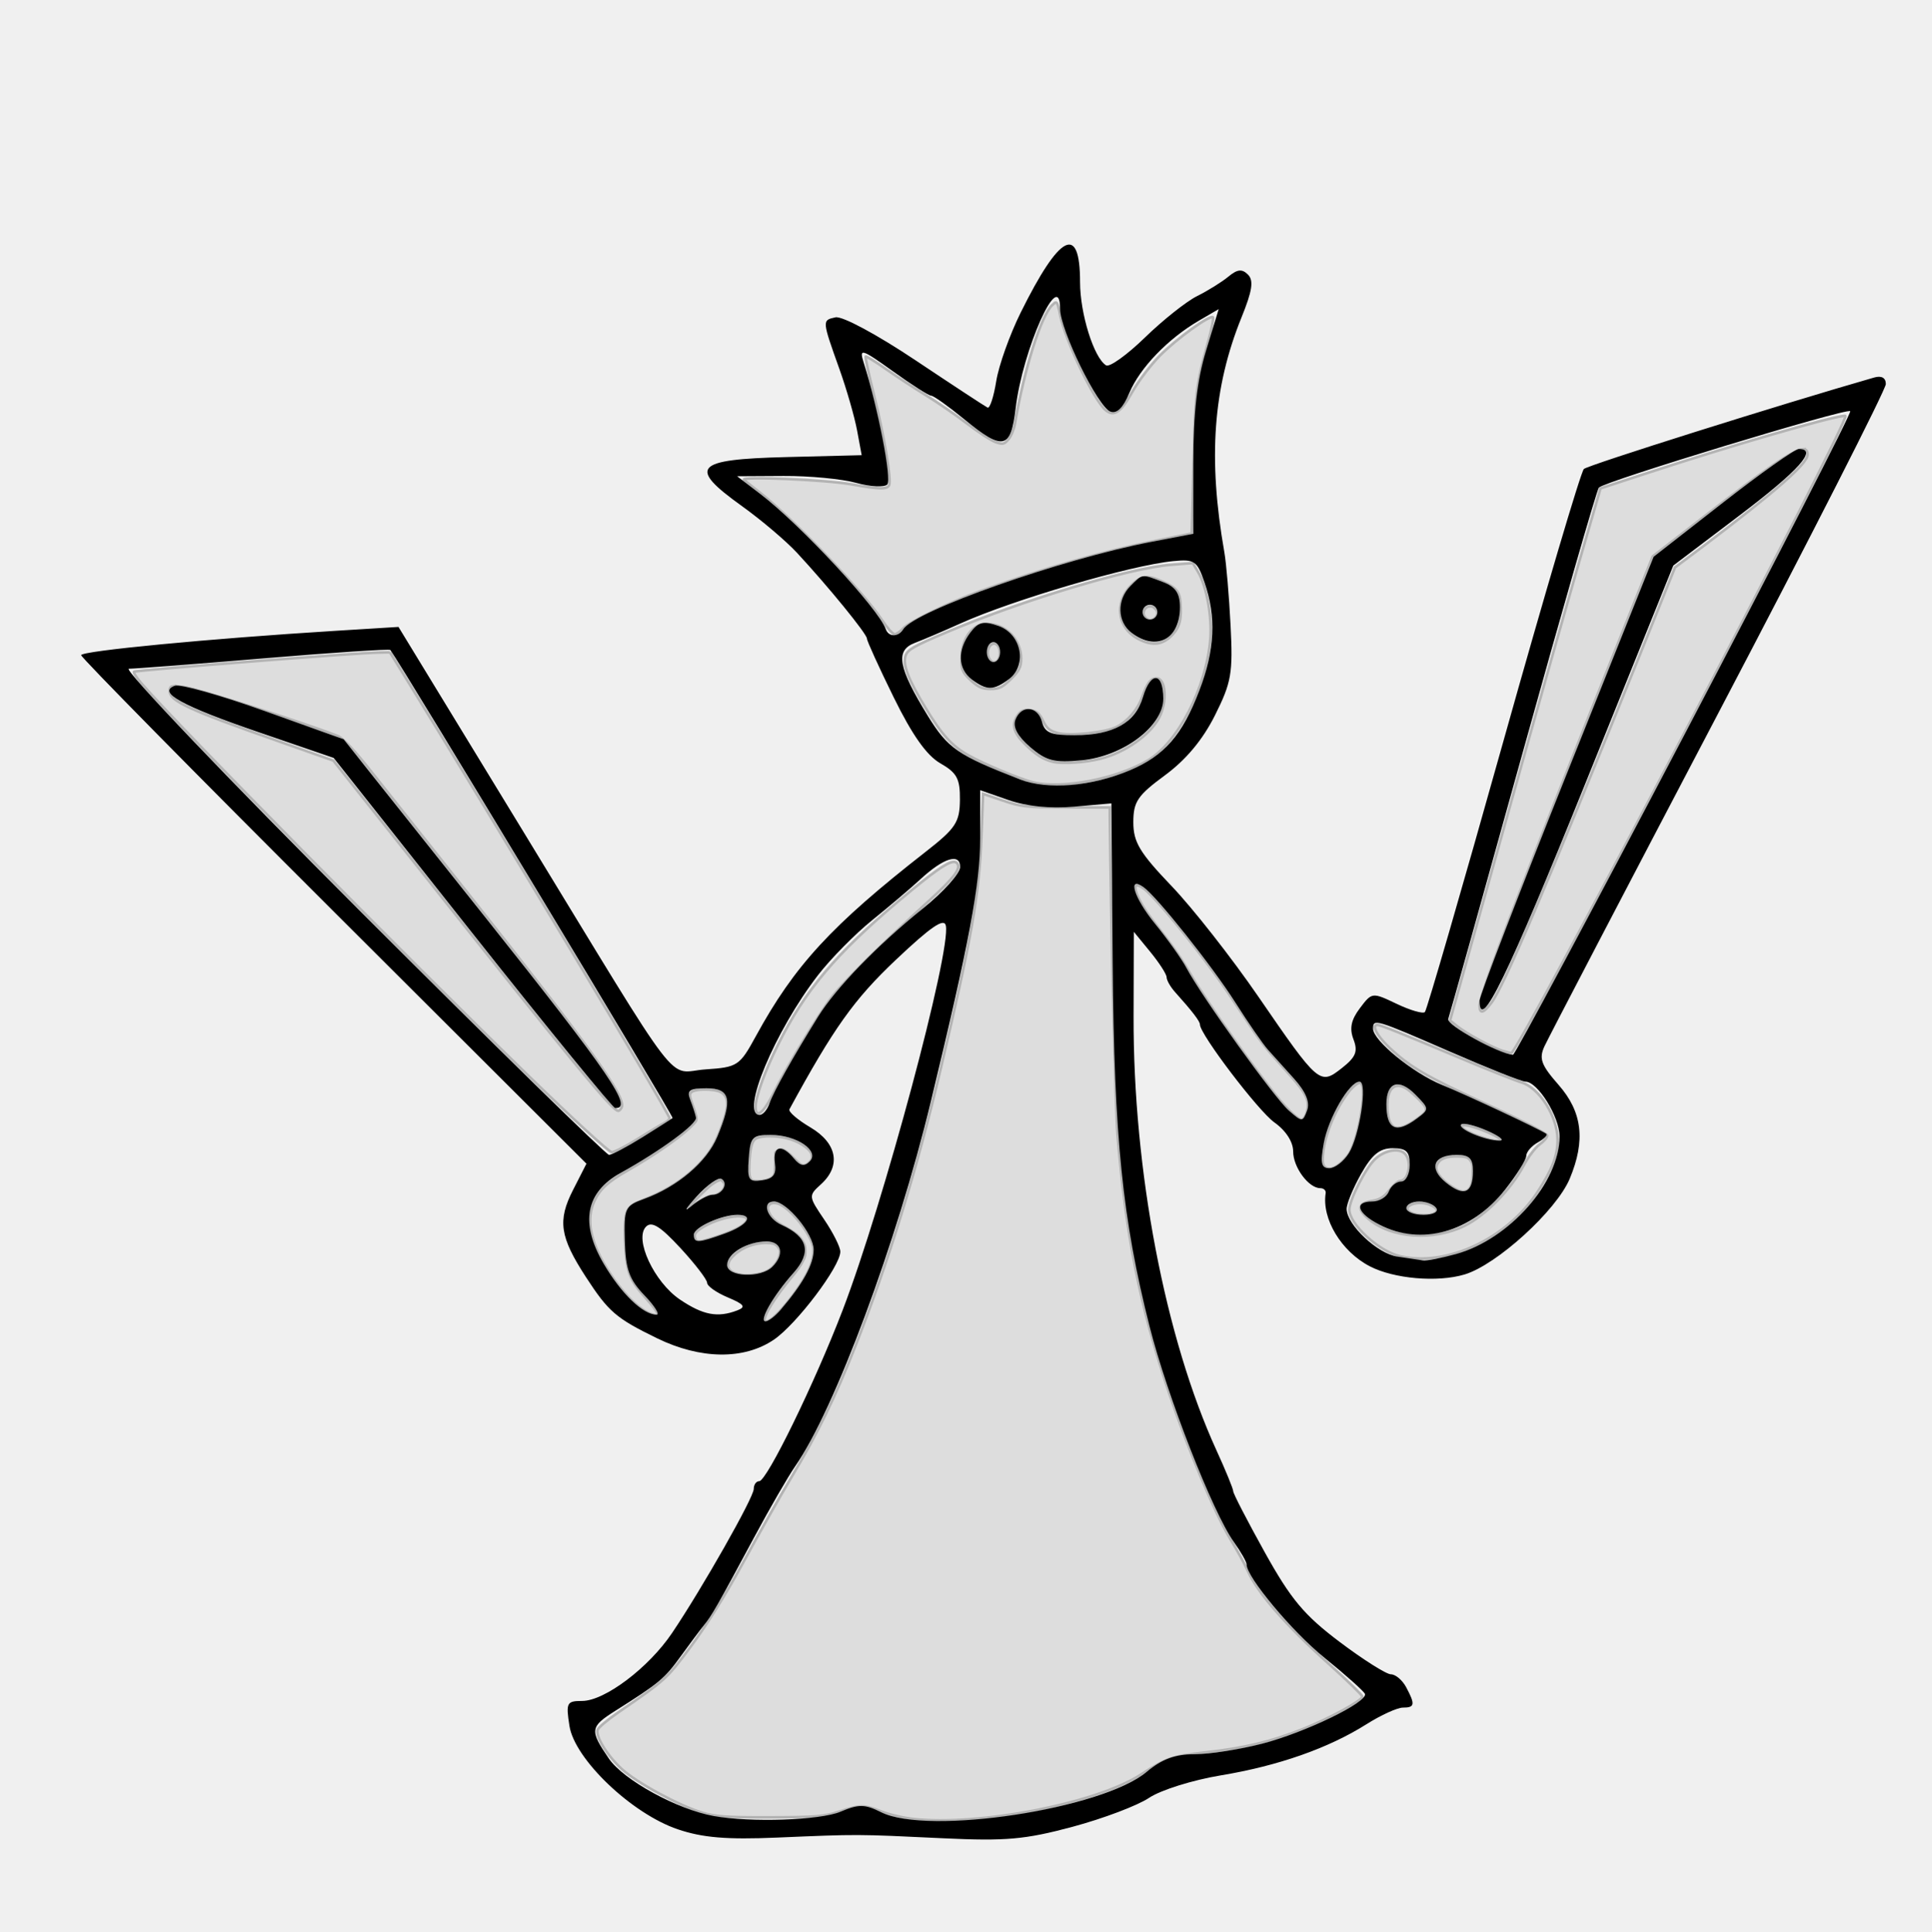
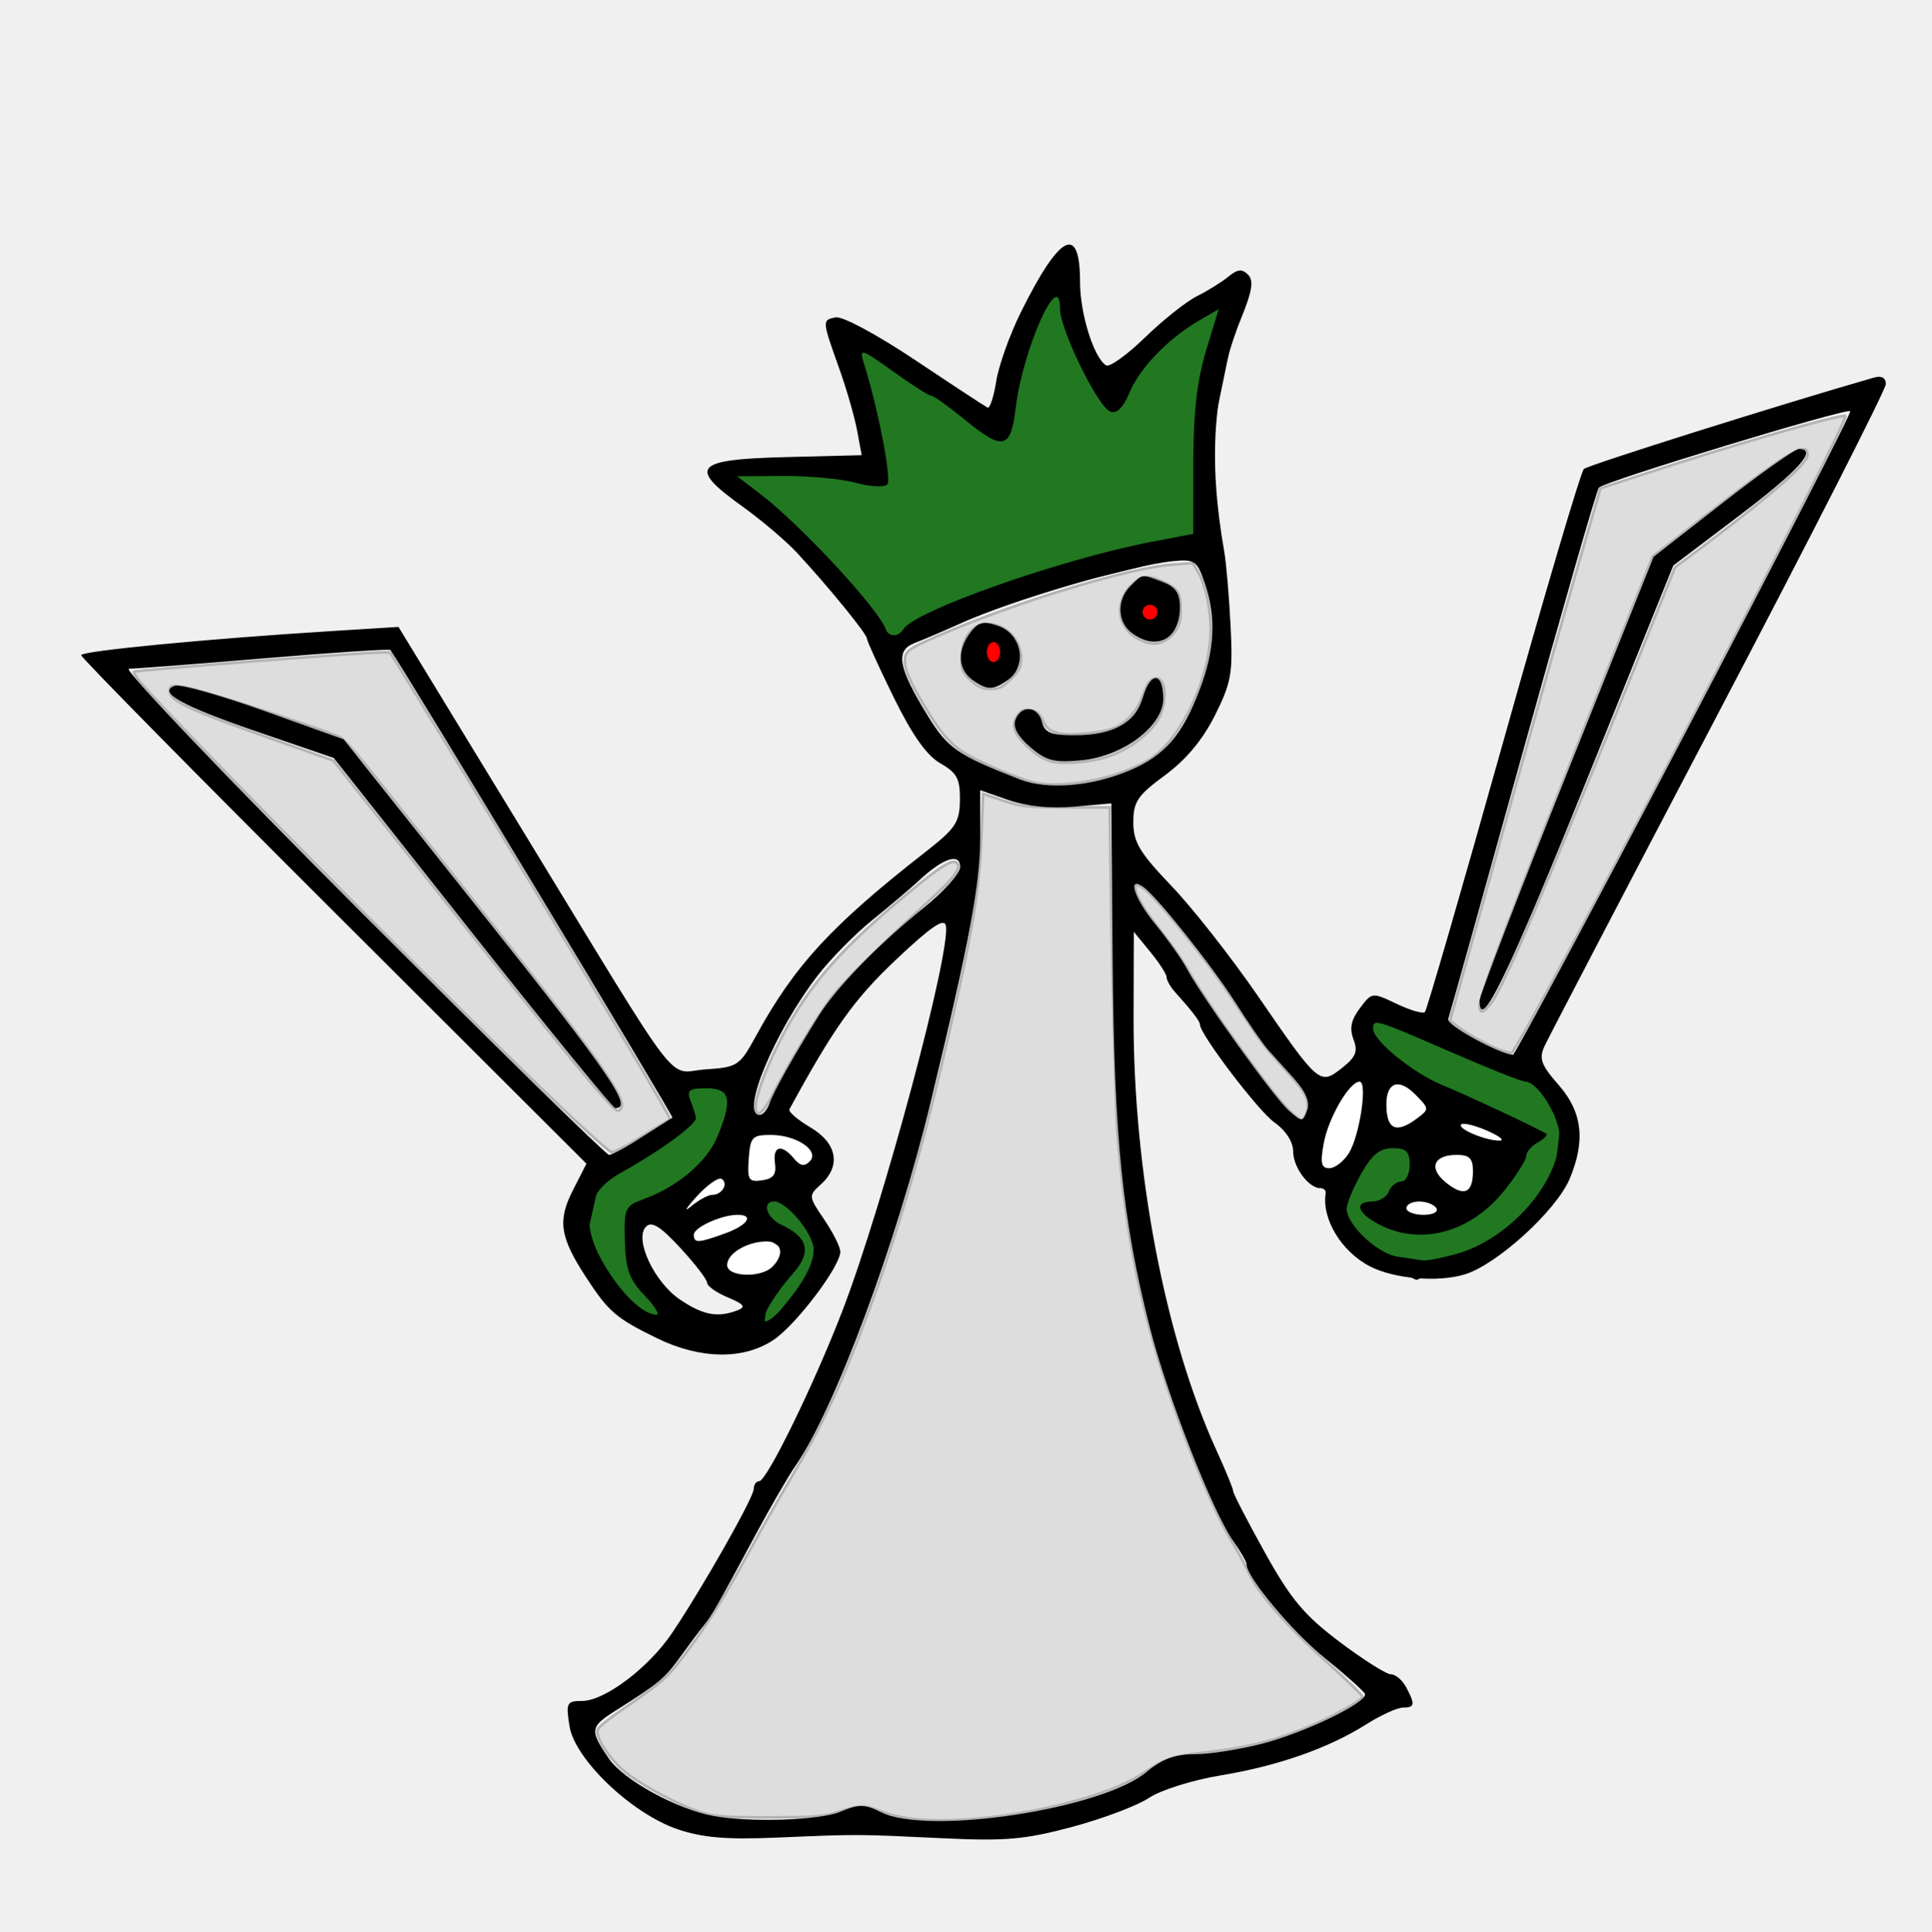
<svg xmlns="http://www.w3.org/2000/svg" id="svg3897" version="1.1" width="290" height="290">
  <defs id="defs3901">
    </defs>
  <path style="fill:#dddddd;fill-opacity:1;stroke:#b3b3b3;stroke-width:0.391;stroke-miterlimit:4;stroke-opacity:1;stroke-dasharray:none" d="m 158.493,45.428 c -0.115,0.045 -0.268,0.193 -0.469,0.375 -1.668,1.51 -4.218,9.594 -5.625,17.844 -0.135,0.791 -0.55,1.802 -0.938,2.281 -0.622,0.768 -0.851,0.847 -1.938,0.469 -0.677,-0.236 -2.651,-1.531 -4.375,-2.844 -1.724,-1.313 -4.513,-3.223 -6.188,-4.25 -1.674,-1.027 -4.32,-2.761 -5.906,-3.875 -1.587,-1.114 -2.969,-1.969 -3.062,-1.875 -0.094,0.094 0.473,2.702 1.25,5.781 1.481,5.87 2.615,12.63 2.281,13.5 -0.255,0.666 -1.529,0.643 -5.594,-0.094 -3.834,-0.695 -16.821,-1.244 -16.219,-0.688 0.215,0.199 1.268,1.03 2.344,1.875 5.029,3.95 15.556,14.926 18.344,19.125 0.793,1.195 1.66,2.188 1.938,2.188 0.278,0 0.84,-0.38 1.25,-0.844 0.851,-0.964 7.157,-4.031 11.5,-5.594 9.5,-3.419 18.308,-5.951 26.594,-7.625 l 5.281,-1.062 0.25,-10.344 c 0.248,-10.655 0.421,-12.09 2.156,-18.25 0.563,-1.999 0.913,-3.744 0.781,-3.875 -0.43,-0.43 -5.561,3.285 -8.031,5.812 -1.329,1.36 -3.187,3.793 -4.094,5.406 -1.711,3.042 -2.741,3.763 -4,2.719 -1.727,-1.433 -6.014,-10.371 -6.812,-14.219 -0.28,-1.351 -0.399,-1.889 -0.625,-1.938 -0.034,-0.007 -0.056,-0.015 -0.094,0 z m 118.375,17.031 c -2.119,0.175 -16.764,4.402 -29.469,8.562 l -7.062,2.312 -0.875,3.031 c -2.371,8 -8.074,28.081 -14.562,51.281 l -7.156,25.594 1.125,0.906 c 1.364,1.09 5.3,3.218 6.75,3.656 0.569,0.172 1.176,0.325 1.312,0.344 0.985,0.134 50.879,-94.996 50.188,-95.688 -0.026,-0.026 -0.109,-0.012 -0.25,0 z m -6.125,5 c 0.495,-0.025 0.688,0.268 0.688,0.812 0,1.332 -4.621,5.402 -15.531,13.656 l -4.375,3.281 -5.125,12.75 c -14.464,35.833 -20.599,50.205 -22.469,52.656 -1.2,1.573 -1.75,1.669 -1.75,0.344 0,-1.705 6.939,-19.829 21.594,-56.375 l 4.406,-11.031 7.625,-5.906 c 9.316,-7.229 13.453,-10.113 14.938,-10.188 z m -91.625,17.094 -3.219,0.25 c -6.2,0.456 -22.396,5.323 -33.875,10.188 -4.757,2.016 -5.724,2.565 -6.031,3.438 -0.477,1.357 0.369,3.553 3.031,7.938 2.42,3.985 3.92,5.662 6.406,7.062 2.374,1.337 7.831,3.611 9.75,4.062 4.379,1.031 12.419,-0.505 17.156,-3.281 4.511,-2.644 8.803,-10.928 9.406,-18.156 0.285,-3.415 -0.55,-8.06 -1.844,-10.188 l -0.781,-1.312 z m -7.188,2.125 c 0.738,-0.092 1.558,0.16 2.719,0.688 1.925,0.876 2.471,1.46 2.594,2.969 0.211,2.597 -0.069,3.748 -1.125,4.906 -1.446,1.587 -2.99,1.812 -5.094,0.75 -3.201,-1.615 -3.771,-5.398 -1.219,-8.031 0.742,-0.766 1.387,-1.189 2.125,-1.281 z m 0.812,4.375 c -0.498,0 -0.889,0.318 -1,0.812 -0.091,0.405 0.099,0.813 0.5,1.094 0.436,0.305 1.072,0.123 1.375,-0.375 0.291,-0.478 0.233,-0.799 -0.156,-1.188 -0.268,-0.268 -0.399,-0.344 -0.719,-0.344 z m -24.594,2.625 c 2.864,0 5.184,2.331 5.188,5.219 0.001,1.236 -0.259,1.79 -1.5,3.031 -1.263,1.263 -1.777,1.531 -3.094,1.531 -1.259,0 -1.889,-0.296 -3,-1.344 -1.216,-1.147 -1.375,-1.557 -1.375,-3.156 0,-3.039 1.603,-5.281 3.781,-5.281 z m 1.094,2.969 c -0.16,0.013 -0.345,0.088 -0.5,0.25 -0.553,0.577 -0.542,1.699 0,2.281 0.621,0.666 1.406,0.045 1.406,-1.125 0,-0.868 -0.427,-1.445 -0.906,-1.406 z m -90.687,1.312 -1.781,0.031 c -2.679,0.007 -36.433,2.652 -36.656,2.875 -0.107,0.107 0.361,0.874 1.062,1.688 5.623,6.519 39.481,40.834 58.375,59.188 6.447,6.262 11.929,11.285 12.312,11.281 0.38,-0.004 2.092,-0.862 3.812,-1.938 1.72,-1.075 3.516,-2.161 4,-2.406 0.484,-0.245 0.875,-0.584 0.875,-0.75 0,-0.67 -26.021,-44.101 -39.875,-66.531 l -2.125,-3.438 z m 115.125,3.906 c 1.378,0 1.618,3.468 0.406,5.844 -1.339,2.624 -5.107,5.287 -8.812,6.219 -2.326,0.585 -5.7,0.802 -7.125,0.469 -1.505,-0.352 -2.596,-1.046 -4.312,-2.75 -1.614,-1.601 -1.942,-2.83 -1.094,-4.125 0.514,-0.784 0.926,-0.97 1.906,-0.875 0.998,0.097 1.398,0.425 1.969,1.594 0.556,1.138 1.027,1.523 2.219,1.844 1.83,0.493 7.229,-0.078 8.875,-0.938 1.659,-0.866 3.144,-2.605 3.812,-4.5 0.741,-2.1 1.252,-2.781 2.156,-2.781 z m -147.719,1.188 c 0.136,-0.019 0.305,-0.01 0.531,0 0.302,0.014 0.674,0.072 1.188,0.125 1.745,0.18 17.579,5.226 23.031,7.344 0.765,0.297 2.531,2.175 5.062,5.375 2.134,2.698 8.649,10.892 14.469,18.219 18.417,23.188 23.723,30.566 23.125,32.125 -0.114,0.297 -0.354,0.562 -0.531,0.562 -0.894,0 -6.879,-7.302 -29.906,-36.375 l -12.875,-16.219 -8.062,-2.844 c -13.693,-4.797 -16.5,-6.098 -16.5,-7.594 0,-0.444 0.06,-0.661 0.469,-0.719 z m 121.656,16.156 -0.25,6.5 c -0.327,8.646 -1.473,15.185 -6.094,34.719 -3.667,15.502 -7.847,29.04 -12.844,41.75 -2.962,7.534 -5.67,13.106 -9.531,19.562 -1.804,3.018 -5.117,8.884 -7.375,13.031 -2.514,4.617 -5.508,9.4 -7.719,12.375 -3.682,4.955 -3.745,5.03 -10.969,10 -1.571,1.081 -2.965,2.257 -3.094,2.594 -0.367,0.958 1.448,3.909 3.625,5.906 2.244,2.059 8.584,5.496 12.094,6.562 1.95,0.592 3.656,0.709 10.156,0.688 6.928,-0.022 8.123,-0.095 10.375,-0.844 3.165,-1.052 3.774,-1.055 6.344,-0.031 1.137,0.453 3.276,0.958 4.781,1.125 9.901,1.095 27.492,-2.329 34.188,-6.656 3.88,-2.508 4.558,-2.768 9.719,-3.344 5.855,-0.653 9.774,-1.577 14.688,-3.531 3.891,-1.547 8.875,-4.263 8.875,-4.844 0,-0.199 -2.258,-2.407 -5,-4.875 -6.555,-5.899 -10.736,-10.695 -12.188,-13.969 -0.413,-0.931 -1.609,-3.104 -2.656,-4.844 -2.344,-3.895 -6.36,-13.484 -9.25,-22.094 -4.307,-12.831 -6.459,-23.617 -7.688,-38.688 -0.325,-3.987 -0.978,-31.058 -1.156,-47.906 l 0,-1.156 -6.562,0 c -6.013,-0.003 -6.772,-0.103 -9.5,-1.031 l -2.969,-1 z m -4.469,10.219 c -1.02,0.09 -3.224,1.685 -8.062,5.75 -9.575,8.043 -14.153,13.487 -18.219,21.625 -1.967,3.937 -3.406,7.883 -3.406,9.375 0,1.91 1.156,1.046 2.719,-2.062 2.106,-4.189 6.764,-11.859 8.812,-14.5 1.719,-2.216 7.562,-8.009 14.438,-14.281 3.959,-3.612 4.99,-5.01 4.25,-5.75 -0.128,-0.128 -0.296,-0.177 -0.531,-0.156 z m 27.719,3.531 c -0.59,-0.096 -0.502,0.714 0.312,2.312 0.527,1.034 1.128,1.935 2.562,3.781 2.482,3.195 3.563,4.743 5,7.188 2.566,4.365 9.947,14.766 13.469,19 0.957,1.151 2.151,2.319 2.844,2.75 0.387,0.241 0.482,0.238 0.719,-0.062 0.549,-0.698 0.771,-2.028 0.469,-2.875 -0.403,-1.129 -1.016,-1.955 -3.906,-5.156 -2.504,-2.774 -2.919,-3.304 -5.906,-7.812 -2.67,-4.03 -3.399,-5.072 -5.531,-7.906 -3.878,-5.153 -7.977,-9.958 -9.219,-10.812 -0.348,-0.239 -0.616,-0.374 -0.812,-0.406 z m 35.969,20.938 c -0.938,0 -0.057,1.668 1.781,3.406 3.097,2.929 5.447,4.31 15.031,8.719 4.891,2.25 8.688,4.21 8.688,4.5 0,0.283 -0.519,0.89 -1.156,1.344 -0.637,0.454 -1.731,1.919 -2.438,3.25 -1.868,3.52 -5.71,7.426 -8.781,8.938 -4.745,2.336 -11.102,1.879 -14.469,-1.031 -1.757,-1.519 -1.587,-2.344 0.562,-2.688 1.153,-0.184 1.815,-0.604 2.594,-1.625 0.575,-0.754 1.29,-1.375 1.594,-1.375 1.308,0 1.835,-2.977 0.719,-4.094 -0.915,-0.915 -3.073,-0.523 -4.5,0.844 -1.416,1.356 -3.844,6.125 -3.844,7.562 0,2.187 4.425,6.259 7.625,7 6.985,1.618 16.032,-2.613 20.625,-9.625 2.216,-3.382 3.042,-5.514 3.031,-7.844 -0.016,-3.532 -2.732,-7.836 -5.469,-8.656 -0.887,-0.266 -5,-1.888 -9.125,-3.625 -8.923,-3.756 -12.041,-5 -12.469,-5 z m -2.656,8.688 c -0.288,0 -1.067,0.625 -1.562,1.25 -2.266,2.855 -4.007,7.32 -4,10.312 0.002,0.697 0.151,1.042 0.5,1.219 0.376,0.19 0.808,0.157 1.375,-0.125 0.69,-0.344 1.832,-1.481 2.219,-2.219 1.572,-3.002 2.618,-10.438 1.469,-10.438 z m 5.625,0.469 c -1.045,0.118 -1.592,1.379 -1.469,3.594 0.075,1.339 0.424,2.26 1,2.594 0.631,0.366 1.823,-0.057 3.312,-1.125 1.422,-1.019 1.624,-1.279 1.375,-1.875 -0.232,-0.555 -2.336,-2.566 -3.031,-2.906 -0.455,-0.222 -0.839,-0.321 -1.188,-0.281 z m -104.5,0.562 c -0.633,0.038 -1.199,0.167 -1.438,0.344 -0.371,0.276 -0.34,0.608 0.062,1.75 0.647,1.835 0.741,2.242 0.594,2.594 -0.071,0.17 -0.518,0.643 -0.969,1.062 -1.83,1.701 -5.36,4.14 -9.375,6.438 -2.935,1.68 -4.111,2.773 -4.938,4.562 -1.242,2.688 -0.638,6.02 1.875,10.094 2.246,3.64 4.943,6.348 6.875,6.938 0.134,0.041 0.38,0.089 0.531,0.094 0.241,0.007 0.275,-0.026 0.219,-0.219 -0.114,-0.394 -0.764,-1.229 -1.844,-2.438 -2.326,-2.603 -2.766,-3.746 -3,-7.562 -0.137,-2.232 -0.075,-4.267 0.156,-5.062 0.214,-0.735 0.764,-1.301 1.625,-1.656 0.338,-0.14 1.149,-0.477 1.812,-0.75 4.409,-1.815 8.177,-4.954 9.844,-8.219 0.742,-1.453 1.622,-3.961 1.812,-5.188 0.184,-1.184 -0.138,-2.011 -0.906,-2.406 -0.594,-0.305 -1.882,-0.439 -2.938,-0.375 z m 114.406,5.344 c -0.108,0.009 -0.193,0.053 -0.219,0.094 -0.336,0.544 3.235,2.064 5.344,2.281 0.188,0.019 0.348,0.023 0.375,0.031 0.027,0.008 0.115,-0.017 0.188,-0.062 0.488,-0.309 -3.667,-2.15 -5.219,-2.312 -0.207,-0.022 -0.361,-0.04 -0.469,-0.031 z m -103.938,1.656 c -1.024,-0.019 -1.938,0.12 -2.344,0.406 -0.541,0.382 -0.789,1.451 -0.906,3.719 -0.078,1.505 0.029,2.227 0.375,2.469 0.436,0.305 2.302,0.107 2.875,-0.312 0.578,-0.423 0.61,-0.57 0.625,-2.281 l 0.031,-1.562 0.281,-0.25 c 0.565,-0.486 1.209,-0.2 2.469,1.094 0.489,0.502 1.004,0.973 1.156,1.031 0.394,0.15 0.753,0.017 1.156,-0.375 0.402,-0.39 0.501,-0.653 0.406,-1.156 -0.138,-0.734 -1.496,-1.749 -3.062,-2.281 -0.915,-0.311 -2.039,-0.481 -3.062,-0.5 z m 103.188,3.031 c -1.737,-0.055 -2.718,0.325 -3.125,1.156 -0.218,0.445 -0.216,0.788 0.062,1.344 0.399,0.796 1.599,1.831 2.812,2.469 0.795,0.418 1.395,0.417 1.812,0 0.449,-0.449 0.619,-1.167 0.625,-2.562 0.005,-1.057 -0.012,-1.233 -0.219,-1.594 -0.369,-0.643 -0.652,-0.771 -1.969,-0.812 z m -110.719,3.531 c -0.082,-0.003 -0.208,0.049 -0.406,0.125 -0.229,0.088 -0.681,0.362 -1.031,0.625 -0.657,0.494 -2.821,2.657 -3.219,3.219 -0.124,0.175 -0.191,0.312 -0.156,0.312 0.035,0 0.32,-0.175 0.625,-0.406 1.125,-0.852 2.406,-1.524 2.906,-1.531 1.016,-0.015 2.084,-1.072 1.812,-1.781 -0.049,-0.129 -0.2,-0.305 -0.312,-0.406 -0.098,-0.088 -0.137,-0.153 -0.219,-0.156 z m 8.031,3.469 c -0.288,-0.006 -0.547,0.057 -0.719,0.219 -0.327,0.307 -0.321,0.741 0,1.375 0.361,0.712 1.007,1.295 2.25,1.969 1.7,0.921 2.382,1.499 2.875,2.438 0.188,0.358 0.251,0.6 0.25,1.25 -0.001,0.743 -0.048,0.832 -0.438,1.594 -0.276,0.541 -0.812,1.311 -1.594,2.25 -2.488,2.989 -4.309,5.919 -4.062,6.562 0.09,0.235 0.338,0.201 0.844,-0.125 0.942,-0.607 2.86,-2.818 4.344,-5.031 1.843,-2.748 2.479,-4.826 1.969,-6.344 -0.69,-2.052 -3.095,-5.035 -4.781,-5.906 -0.331,-0.171 -0.65,-0.244 -0.938,-0.25 z m 97.156,0 c -0.76,-0.037 -1.501,0.134 -1.906,0.5 -0.564,0.51 0.189,1.129 1.562,1.281 1.944,0.216 3.235,-0.37 2.375,-1.094 -0.487,-0.41 -1.271,-0.65 -2.031,-0.688 z m -102.719,2 c -1.374,0.044 -3.383,0.613 -4.938,1.5 -1.261,0.72 -1.58,1.12 -1.406,1.75 0.061,0.219 0.182,0.416 0.312,0.469 0.357,0.146 1.004,-0.019 2.844,-0.625 2.107,-0.695 3.61,-1.385 4.219,-1.969 0.547,-0.524 0.568,-0.802 0.094,-1 -0.276,-0.116 -0.667,-0.14 -1.125,-0.125 z m 4.531,4 c -1.833,-0.067 -3.69,0.613 -4.969,1.781 -1.573,1.438 -1.141,2.689 1.062,3 1.185,0.167 2.89,-0.081 3.844,-0.562 0.976,-0.493 1.825,-1.643 1.938,-2.625 0.043,-0.373 0.031,-0.54 -0.156,-0.812 -0.428,-0.622 -0.704,-0.744 -1.719,-0.781 z" id="path3962" />
+   <path style="fill:#217821;stroke:#000000;stroke-width:1px;stroke-linecap:butt;stroke-linejoin:miter;stroke-opacity:1;fill-opacity:1" d="m 103.03,162.728 c 0.782,-0.196 7.234,-0.587 7.234,-0.587 l 0.391,8.602 -10.166,9.971 -5.474,2.151 1.173,8.798 7.038,7.82 -7.82,-1.173 -8.211,-10.753 2.737,-12.121 12.317,-7.82 -1.173,-4.301" id="path2821" />
+   <path style="fill:#ffffff;stroke:#000000;stroke-width:1px;stroke-linecap:butt;stroke-linejoin:miter;stroke-opacity:1" d="m 102.639,183.646 c -0.587,-0.782 -2.737,-1.369 -1.955,-2.346 0.782,-0.978 8.211,-7.625 8.211,-7.625 l 3.91,-4.497 6.452,-0.196 4.106,4.301 -2.933,4.497 -8.602,1.369 2.542,5.67 4.692,3.128 c 0,0 -4.692,6.843 -5.67,6.452 -0.978,-0.391 -6.256,-3.715 -6.256,-3.715 l -5.279,-5.67" id="path3605" />
+   <path style="fill:#217821;stroke:#000000;stroke-width:1px;stroke-linecap:butt;stroke-linejoin:miter;stroke-opacity:1;fill-opacity:1" d="m 117.106,178.954 -4.301,1.955 6.061,6.647 -4.106,7.429 -0.782,5.865 4.888,-3.128 c 0,0 6.256,-8.211 5.865,-8.993 -0.391,-0.782 -5.279,-10.557 -5.279,-10.557" id="path3595" />
+   <path style="fill:#217821;stroke:#000000;stroke-width:1px;stroke-linecap:butt;stroke-linejoin:miter;stroke-opacity:1;fill-opacity:1" d="m 207.624,152.17 -3.324,1.955 2.933,5.474 21.114,11.535 -8.407,10.557 -7.429,2.542 -5.279,-2.346 5.67,-4.888 0.391,-6.061 -7.625,0.587 -5.083,8.407 2.737,7.429 9.384,4.301 14.858,-6.061 6.452,-9.971 0.978,-8.016 -4.888,-7.234 -14.076,-5.083" id="path3597" />
+   <path style="fill:#217821;stroke:#000000;stroke-width:1px;stroke-linecap:butt;stroke-linejoin:miter;stroke-opacity:1;fill-opacity:1" d="m 108.7,71.232 15.054,13.49 10.362,12.903 c 0,0 14.272,-7.625 15.054,-7.82 0.782,-0.196 32.258,-7.234 32.062,-8.211 -0.196,-0.978 -0.391,-13.099 -0.391,-13.099 l 5.083,-24.633 -9.189,4.301 -9.971,10.753 -5.67,-8.993 -1.564,-9.384 -5.083,6.647 -5.083,16.227 -22.287,-13.099 4.692,20.723 c 0,0 -16.227,-1.369 -17.009,-1.173 -0.782,0.196 -2.933,0.587 -2.933,0.587" id="path3599" />
+   <path style="fill:#ff0000;stroke:#000000;stroke-width:1px;stroke-linecap:butt;stroke-linejoin:miter;stroke-opacity:1" d="m 149.755,100.753 2.346,-3.128 -3.128,-2.737 -2.933,3.128" id="path3601" />
+   <path style="fill:#ff0000;stroke:#000000;stroke-width:1px;stroke-linecap:butt;stroke-linejoin:miter;stroke-opacity:1" d="m 170.088,89.414 3.128,-0.782 2.346,2.737 -1.173,3.519 -4.692,-1.76" id="path3603" />
+   <path style="fill:#ffffff;stroke:#000000;stroke-width:1px;stroke-linecap:butt;stroke-linejoin:miter;stroke-opacity:1" d="m 205.865,160.186 6.061,1.76 16.227,8.798 -5.474,8.407 -5.67,4.106 -8.993,-0.587 2.737,-3.324 2.737,-2.737 0.196,-5.474 -7.234,-0.391 -6.256,6.647 -4.888,-3.324 3.91,-9.971" id="path3607" />
  <path style="fill:#000000" d="m 101.769,274.693 c -6.919,-2.349 -15.478,-10.52 -16.259,-15.521 -0.544,-3.483 -0.409,-3.75 1.895,-3.75 3.393,0 10,-4.985 13.508,-10.193 4.577,-6.794 12.273,-20.366 12.273,-21.645 0,-0.639 0.368,-1.162 0.817,-1.162 1.146,0 8.335,-14.732 12.536,-25.691 6.12,-15.964 16.297,-53.893 15.491,-57.736 -0.252,-1.204 -2.248,0.163 -7.513,5.144 -6.273,5.935 -9.32,10.216 -15.973,22.435 -0.195,0.359 1.219,1.581 3.144,2.716 4.021,2.373 4.651,5.779 1.582,8.556 -1.883,1.704 -1.874,1.796 0.5,5.295 1.329,1.958 2.416,4.123 2.416,4.812 0,2.206 -6.562,10.894 -9.984,13.22 -4.48,3.044 -11.003,2.967 -17.516,-0.205 -6.183,-3.012 -7.311,-3.982 -10.712,-9.214 -3.911,-6.018 -4.272,-8.462 -1.929,-13.056 l 2.018,-3.956 -37.939,-37.853 C 29.258,116.068 12.186,98.742 12.186,98.384 c 0,-0.639 19.25,-2.484 38.075,-3.65 l 9.575,-0.593 18.841,30.89 c 24.445,40.078 21.283,35.959 27.288,35.551 4.803,-0.326 5.1,-0.523 7.546,-5 5.788,-10.594 11.337,-16.619 25.473,-27.661 4.533,-3.541 5.125,-4.435 5.161,-7.797 0.034,-3.184 -0.44,-4.071 -2.936,-5.5 -2.056,-1.177 -4.221,-4.237 -7,-9.894 -2.213,-4.505 -4.024,-8.478 -4.024,-8.83 0,-0.702 -5.779,-7.793 -10.5,-12.885 -1.65,-1.779 -5.385,-4.946 -8.3,-7.037 -8.164,-5.855 -7.127,-6.997 6.667,-7.342 l 11.343,-0.284 -0.691,-3.716 c -0.38,-2.044 -1.574,-6.191 -2.653,-9.216 -2.625,-7.359 -2.623,-7.325 -0.59,-7.769 1.012,-0.221 6.178,2.552 12,6.441 5.623,3.756 10.501,6.958 10.84,7.117 0.339,0.159 0.923,-1.63 1.298,-3.974 0.375,-2.345 2.025,-6.974 3.667,-10.289 5.871,-11.849 8.919,-13.418 8.919,-4.589 0,4.743 2.071,11.371 3.907,12.506 0.516,0.319 3.142,-1.563 5.837,-4.182 2.695,-2.618 6.218,-5.416 7.828,-6.218 1.61,-0.801 3.726,-2.118 4.702,-2.926 1.35,-1.118 2.052,-1.191 2.939,-0.304 0.887,0.887 0.656,2.422 -0.967,6.426 -4.281,10.563 -5.057,21.175 -2.579,35.261 0.29,1.65 0.711,6.6 0.935,11 0.366,7.185 0.127,8.56 -2.347,13.5 -1.835,3.664 -4.34,6.668 -7.504,8.998 -4.124,3.037 -4.75,3.968 -4.75,7.063 0,2.976 0.95,4.559 5.75,9.58 3.163,3.308 9.012,10.762 12.999,16.564 9.094,13.233 9.252,13.368 12.569,10.759 2.097,-1.649 2.434,-2.485 1.74,-4.31 -0.626,-1.647 -0.364,-2.923 0.962,-4.681 1.814,-2.405 1.842,-2.408 5.525,-0.652 2.036,0.971 3.942,1.525 4.235,1.232 0.293,-0.293 5.596,-18.586 11.783,-40.65 6.187,-22.064 11.629,-40.469 12.093,-40.899 0.64,-0.595 29.694,-9.749 43.593,-13.735 1.105,-0.317 1.75,0.044 1.75,0.98 0,0.815 -11.308,23.03 -25.129,49.367 -13.821,26.337 -25.585,48.878 -26.141,50.092 -0.843,1.839 -0.488,2.804 2.129,5.785 3.566,4.062 4.075,8.338 1.675,14.081 -1.995,4.775 -10.954,12.936 -15.791,14.385 -4.073,1.22 -10.618,0.654 -14.242,-1.232 -4.274,-2.225 -7.227,-7.122 -6.618,-10.977 0.065,-0.412 -0.299,-0.75 -0.81,-0.75 -1.748,0 -4.071,-3.141 -4.071,-5.503 0,-1.448 -1.09,-3.137 -2.819,-4.368 -2.428,-1.729 -11.181,-13.238 -11.181,-14.702 0,-0.494 -1.136,-1.975 -3.75,-4.89 -0.688,-0.767 -1.252,-1.764 -1.255,-2.215 -0.003,-0.452 -1.112,-2.171 -2.464,-3.821 l -2.459,-3 -0.036,12.678 c -0.066,23.201 4.738,48.338 12.466,65.234 1.374,3.003 2.498,5.75 2.498,6.104 0,0.354 2.138,4.49 4.75,9.19 3.903,7.023 5.902,9.415 11.216,13.42 3.556,2.681 7.028,4.874 7.715,4.874 0.687,0 1.715,0.87 2.284,1.934 1.385,2.588 1.31,3.066 -0.485,3.066 -0.836,0 -3.296,1.121 -5.466,2.491 -5.723,3.613 -13.237,6.25 -21.909,7.69 -4.205,0.698 -9.005,2.203 -10.739,3.368 -1.724,1.158 -6.899,3.115 -11.5,4.35 -7.106,1.907 -10.022,2.167 -19.366,1.724 -13.308,-0.63 -12.618,-0.628 -25,-0.105 -7.592,0.321 -11.184,0.02 -14.917,-1.247 z m 24.426,-2.633 c 2.756,-1.159 3.665,-1.149 6.102,0.067 7.076,3.53 33.237,-0.454 39.922,-6.079 2.239,-1.884 4.26,-2.626 7.15,-2.626 2.216,0 6.794,-0.713 10.173,-1.584 6.43,-1.657 15.894,-6.247 15.42,-7.479 -0.152,-0.394 -2.853,-2.807 -6.002,-5.363 -5.005,-4.061 -11.773,-12.167 -11.773,-14.1 0,-0.366 -0.855,-1.866 -1.899,-3.332 -3.184,-4.471 -10.018,-21.951 -12.665,-32.394 -4.067,-16.043 -5.323,-28.385 -5.536,-54.389 l -0.198,-24.142 -5.601,0.491 c -3.572,0.313 -7.14,-0.046 -9.851,-0.991 l -4.25,-1.483 0,7.232 c 0,6.88 -1.647,15.671 -7.408,39.535 -5.111,21.175 -14.41,46.17 -20.374,54.762 -1.045,1.506 -3.804,6.283 -6.13,10.615 -5.52,10.278 -6.392,11.804 -7.588,13.274 -0.55,0.676 -2.118,2.775 -3.484,4.665 -2.416,3.342 -3.192,3.988 -9.836,8.184 -3.778,2.386 -3.845,2.905 -0.93,7.163 2.205,3.22 10.298,7.65 15.75,8.62 5.561,0.99 15.961,0.637 19.009,-0.644 z m -8.959,-75.388 c 3.377,-3.955 4.95,-6.822 4.95,-9.018 0,-2.346 -4.023,-7.232 -5.955,-7.232 -1.891,0 -1.091,2.505 1.123,3.513 3.98,1.812 4.553,4.101 1.804,7.201 -3.034,3.42 -5.264,7.286 -4.203,7.286 0.432,0 1.459,-0.787 2.28,-1.75 z m -20.469,-2.165 c -2.269,-2.368 -2.82,-3.896 -2.937,-8.14 -0.137,-4.967 0.007,-5.28 2.906,-6.335 5.006,-1.821 9.398,-5.55 10.971,-9.315 2.354,-5.635 1.984,-7.295 -1.628,-7.295 -2.552,0 -2.985,0.313 -2.426,1.75 0.375,0.963 0.76,2.156 0.857,2.653 0.184,0.944 -5.339,4.999 -11.324,8.313 -5.265,2.916 -6.119,7.518 -2.532,13.639 2.634,4.494 5.907,7.645 7.942,7.645 0.531,0 -0.292,-1.312 -1.829,-2.915 z m 13.941,2.269 c 1.347,-0.517 1.062,-0.909 -1.418,-1.952 -1.707,-0.718 -3.104,-1.702 -3.104,-2.187 0,-0.485 -1.807,-2.84 -4.016,-5.232 -3.001,-3.25 -4.304,-4.063 -5.153,-3.213 -1.827,1.827 1.203,8.336 5.103,10.965 3.46,2.331 5.654,2.745 8.588,1.619 z m 5.278,-6.553 c 1.86,-1.86 1.418,-3.8 -0.866,-3.8 -2.909,0 -5.934,1.802 -5.934,3.535 0,1.804 5.064,2.001 6.8,0.265 z m 102.66,-1.91 c 8.032,-2.23 15.54,-10.76 15.54,-17.656 0,-2.968 -3.28,-8.234 -5.129,-8.234 -0.541,0 -5.634,-2.025 -11.318,-4.5 -11.272,-4.908 -11.553,-4.992 -11.553,-3.444 0,1.77 5.977,6.639 10.362,8.441 3.806,1.564 14.481,6.568 15.63,7.328 0.27,0.179 -0.292,0.764 -1.25,1.3 -0.958,0.536 -1.742,1.45 -1.742,2.031 0,0.581 -1.434,2.867 -3.186,5.079 -5.065,6.396 -12.588,8.485 -18.864,5.239 -3.347,-1.731 -3.877,-3.474 -1.057,-3.474 1.041,0 2.152,-0.675 2.469,-1.5 0.317,-0.825 1.152,-1.5 1.857,-1.5 0.705,0 1.281,-1.125 1.281,-2.5 0,-2.017 -0.496,-2.5 -2.566,-2.5 -1.94,0 -3.099,0.948 -4.75,3.886 -1.201,2.137 -2.17,4.5 -2.153,5.25 0.055,2.392 4.639,6.694 7.604,7.137 1.576,0.235 3.315,0.493 3.865,0.572 0.55,0.079 2.782,-0.35 4.96,-0.955 z m -109.781,-3.09 c 3.399,-1.229 4.457,-2.799 1.886,-2.799 -2.402,0 -6.565,1.887 -6.565,2.975 0,1.313 0.627,1.289 4.679,-0.176 z m -1.909,-5.799 c 1.482,0 2.489,-1.722 1.4,-2.395 -0.475,-0.293 -2.17,0.906 -3.766,2.665 -1.597,1.759 -1.968,2.418 -0.824,1.464 1.143,-0.954 2.579,-1.734 3.191,-1.734 z m 108.73,2 c -0.34,-0.55 -1.491,-1 -2.559,-1 -1.068,0 -1.941,0.45 -1.941,1 0,0.55 1.152,1 2.559,1 1.451,0 2.292,-0.433 1.941,-1 z m 5.5,-5.559 c 0,-1.921 -0.52,-2.441 -2.441,-2.441 -3.494,0 -4.272,2.004 -1.614,4.157 2.7,2.186 4.055,1.612 4.055,-1.716 z m -104.813,-1.191 c -0.362,-2.601 0.996,-2.939 2.848,-0.708 0.936,1.128 1.574,1.244 2.372,0.433 1.553,-1.578 -1.977,-3.976 -5.849,-3.973 -2.792,0.002 -3.081,0.313 -3.314,3.57 -0.228,3.19 -0.016,3.534 2,3.248 1.695,-0.241 2.177,-0.878 1.942,-2.57 z m 86.173,-1.5 c 1.629,-2.606 2.851,-10.75 1.613,-10.75 -1.522,0 -4.685,5.438 -5.38,9.25 -0.545,2.991 -0.376,3.75 0.838,3.75 0.837,0 2.155,-1.012 2.929,-2.25 z M 96.456,170.787 c 2.327,-1.449 4.37,-2.751 4.541,-2.894 0.221,-0.184 -40.265,-67.322 -42.384,-70.288 -0.124,-0.174 -8.639,0.388 -18.922,1.25 -10.283,0.862 -19.438,1.566 -20.345,1.566 -0.907,0 14.771,16.425 34.84,36.5 20.069,20.075 36.838,36.5 37.265,36.5 0.426,0 2.679,-1.186 5.005,-2.635 z M 70.895,140.081 50.105,113.815 38.895,109.972 c -11.646,-3.992 -15.313,-6.023 -12.637,-6.997 0.785,-0.286 6.808,1.406 13.385,3.759 l 11.957,4.279 21.306,26.778 c 18.75,23.565 22.278,28.745 19.47,28.592 -0.38,-0.021 -10.047,-11.857 -21.481,-26.303 z m 152.424,29.709 c -1.851,-0.808 -3.604,-1.231 -3.895,-0.94 -0.64,0.64 3.663,2.452 5.761,2.427 0.825,-0.01 -0.015,-0.679 -1.866,-1.487 z m -10.575,-1.81 c 1.912,-1.421 1.909,-1.475 -0.208,-3.621 -2.461,-2.495 -4.351,-1.862 -4.351,1.456 0,3.793 1.444,4.479 4.559,2.165 z m -18.422,-6.004 c -1.45,-1.62 -3.218,-3.584 -3.928,-4.363 -0.71,-0.779 -2.903,-3.953 -4.873,-7.054 -3.514,-5.531 -11.799,-15.94 -13.814,-17.355 -2.475,-1.738 -1.41,1.65 1.728,5.5 1.891,2.32 4.012,5.3 4.712,6.622 2.252,4.253 13.215,19.535 15.37,21.425 2.021,1.773 2.107,1.773 2.763,0 0.457,-1.235 -0.179,-2.787 -1.959,-4.776 z m -78.763,3.696 c 0.604,-1.741 3.438,-6.796 7.291,-13.005 2.682,-4.323 8.877,-10.717 15.737,-16.245 3.072,-2.475 5.588,-5.273 5.592,-6.219 0.009,-2.162 -2.493,-1.389 -5.993,1.853 -1.375,1.273 -4.611,4.018 -7.19,6.1 -2.58,2.081 -6.252,5.805 -8.16,8.275 -6.479,8.384 -11.744,20.991 -8.766,20.991 0.486,0 1.157,-0.787 1.49,-1.75 z M 252.97,110.28 c 13.896,-26.478 25.087,-48.32 24.869,-48.538 -0.52,-0.52 -36.968,10.563 -37.743,11.477 -0.328,0.387 -5.465,18.253 -11.416,39.703 -5.951,21.45 -10.994,39.495 -11.207,40.101 -0.307,0.874 7.584,5.23 9.722,5.366 0.28,0.018 11.879,-21.631 25.775,-48.109 z m -30.786,39.975 c -9e-4,-0.733 5.879,-16.029 13.066,-33.99 l 13.068,-32.657 10.368,-8.093 c 5.702,-4.451 10.848,-8.093 11.434,-8.093 2.904,0 0.049,3.193 -8.94,10 l -9.905,7.5 -13.294,32.938 c -11.632,28.819 -15.79,37.346 -15.796,32.396 z m -52.498,-34.59 c 5.155,-2.172 7.853,-5.277 10.425,-11.999 2.32,-6.064 2.551,-11.041 0.752,-16.244 -1.11,-3.212 -1.496,-3.472 -4.694,-3.162 -6.356,0.616 -24.08,5.809 -31.952,9.361 -2.458,1.109 -5.542,2.425 -6.855,2.924 -2.962,1.126 -2.504,3.69 1.953,10.934 3.02,4.908 4.452,5.896 13.87,9.569 4.114,1.604 10.728,1.05 16.5,-1.382 z m -14.984,-3.476 c -1.889,-1.624 -2.636,-3.011 -2.215,-4.11 0.88,-2.293 3.355,-2.08 3.989,0.342 0.423,1.616 1.357,1.997 4.867,1.985 5.881,-0.02 9.146,-1.846 10.304,-5.763 1.144,-3.869 3.039,-3.712 3.039,0.251 0,4.149 -5.988,8.675 -12.277,9.28 -4.105,0.394 -5.297,0.087 -7.707,-1.985 z m -8.766,-10.159 c -2.117,-1.607 -2.204,-4.424 -0.217,-7.051 1.205,-1.593 1.964,-1.77 4.218,-0.982 3.443,1.204 4.362,5.864 1.574,7.978 -2.277,1.726 -3.359,1.736 -5.575,0.055 z m 4.25,-4.108 c 0,-0.825 -0.45,-1.5 -1,-1.5 -0.55,0 -1,0.675 -1,1.5 0,0.825 0.45,1.5 1,1.5 0.55,0 1,-0.675 1,-1.5 z m 19.75,-2.892 c -2.174,-1.65 -2.258,-4.957 -0.179,-7.037 1.856,-1.856 1.624,-1.828 4.863,-0.596 1.918,0.729 2.565,1.688 2.565,3.8 0,4.79 -3.531,6.656 -7.25,3.833 z m 3.697,-3.693 c -0.322,-0.521 -1.012,-0.684 -1.533,-0.362 -0.521,0.322 -0.684,1.012 -0.362,1.533 0.322,0.521 1.012,0.684 1.533,0.362 0.521,-0.322 0.684,-1.012 0.362,-1.533 z m -37.987,3.15 c 1.716,-2.777 23.769,-10.541 37.29,-13.129 l 6.25,-1.196 0.008,-10.62 c 0.005,-7.559 0.556,-12.422 1.909,-16.873 l 1.902,-6.253 -3.003,1.753 c -4.62,2.697 -8.851,7.095 -10.407,10.817 -0.946,2.263 -1.89,3.188 -2.871,2.812 -1.879,-0.721 -7.538,-12.297 -7.538,-15.42 0,-6.467 -5.629,6.113 -6.67,14.908 -0.737,6.219 -1.877,6.459 -7.764,1.635 -2.349,-1.925 -4.561,-3.5 -4.916,-3.5 -0.355,0 -2.952,-1.658 -5.773,-3.684 -4.649,-3.34 -5.06,-3.471 -4.402,-1.396 2.176,6.855 4.281,17.691 3.577,18.41 -0.447,0.457 -2.553,0.347 -4.682,-0.244 -2.128,-0.591 -7.02,-1.056 -10.87,-1.033 l -7,0.041 3.5,2.679 c 6.064,4.642 17.72,17.206 18.833,20.3 0.43,1.196 1.885,1.191 2.627,-0.009 z" id="path3960" />
  <path style="fill:#dddddd;fill-opacity:1;stroke:#b3b3b3;stroke-width:0.391;stroke-miterlimit:4;stroke-opacity:1;stroke-dasharray:none" d="" id="path3985" />
</svg>
